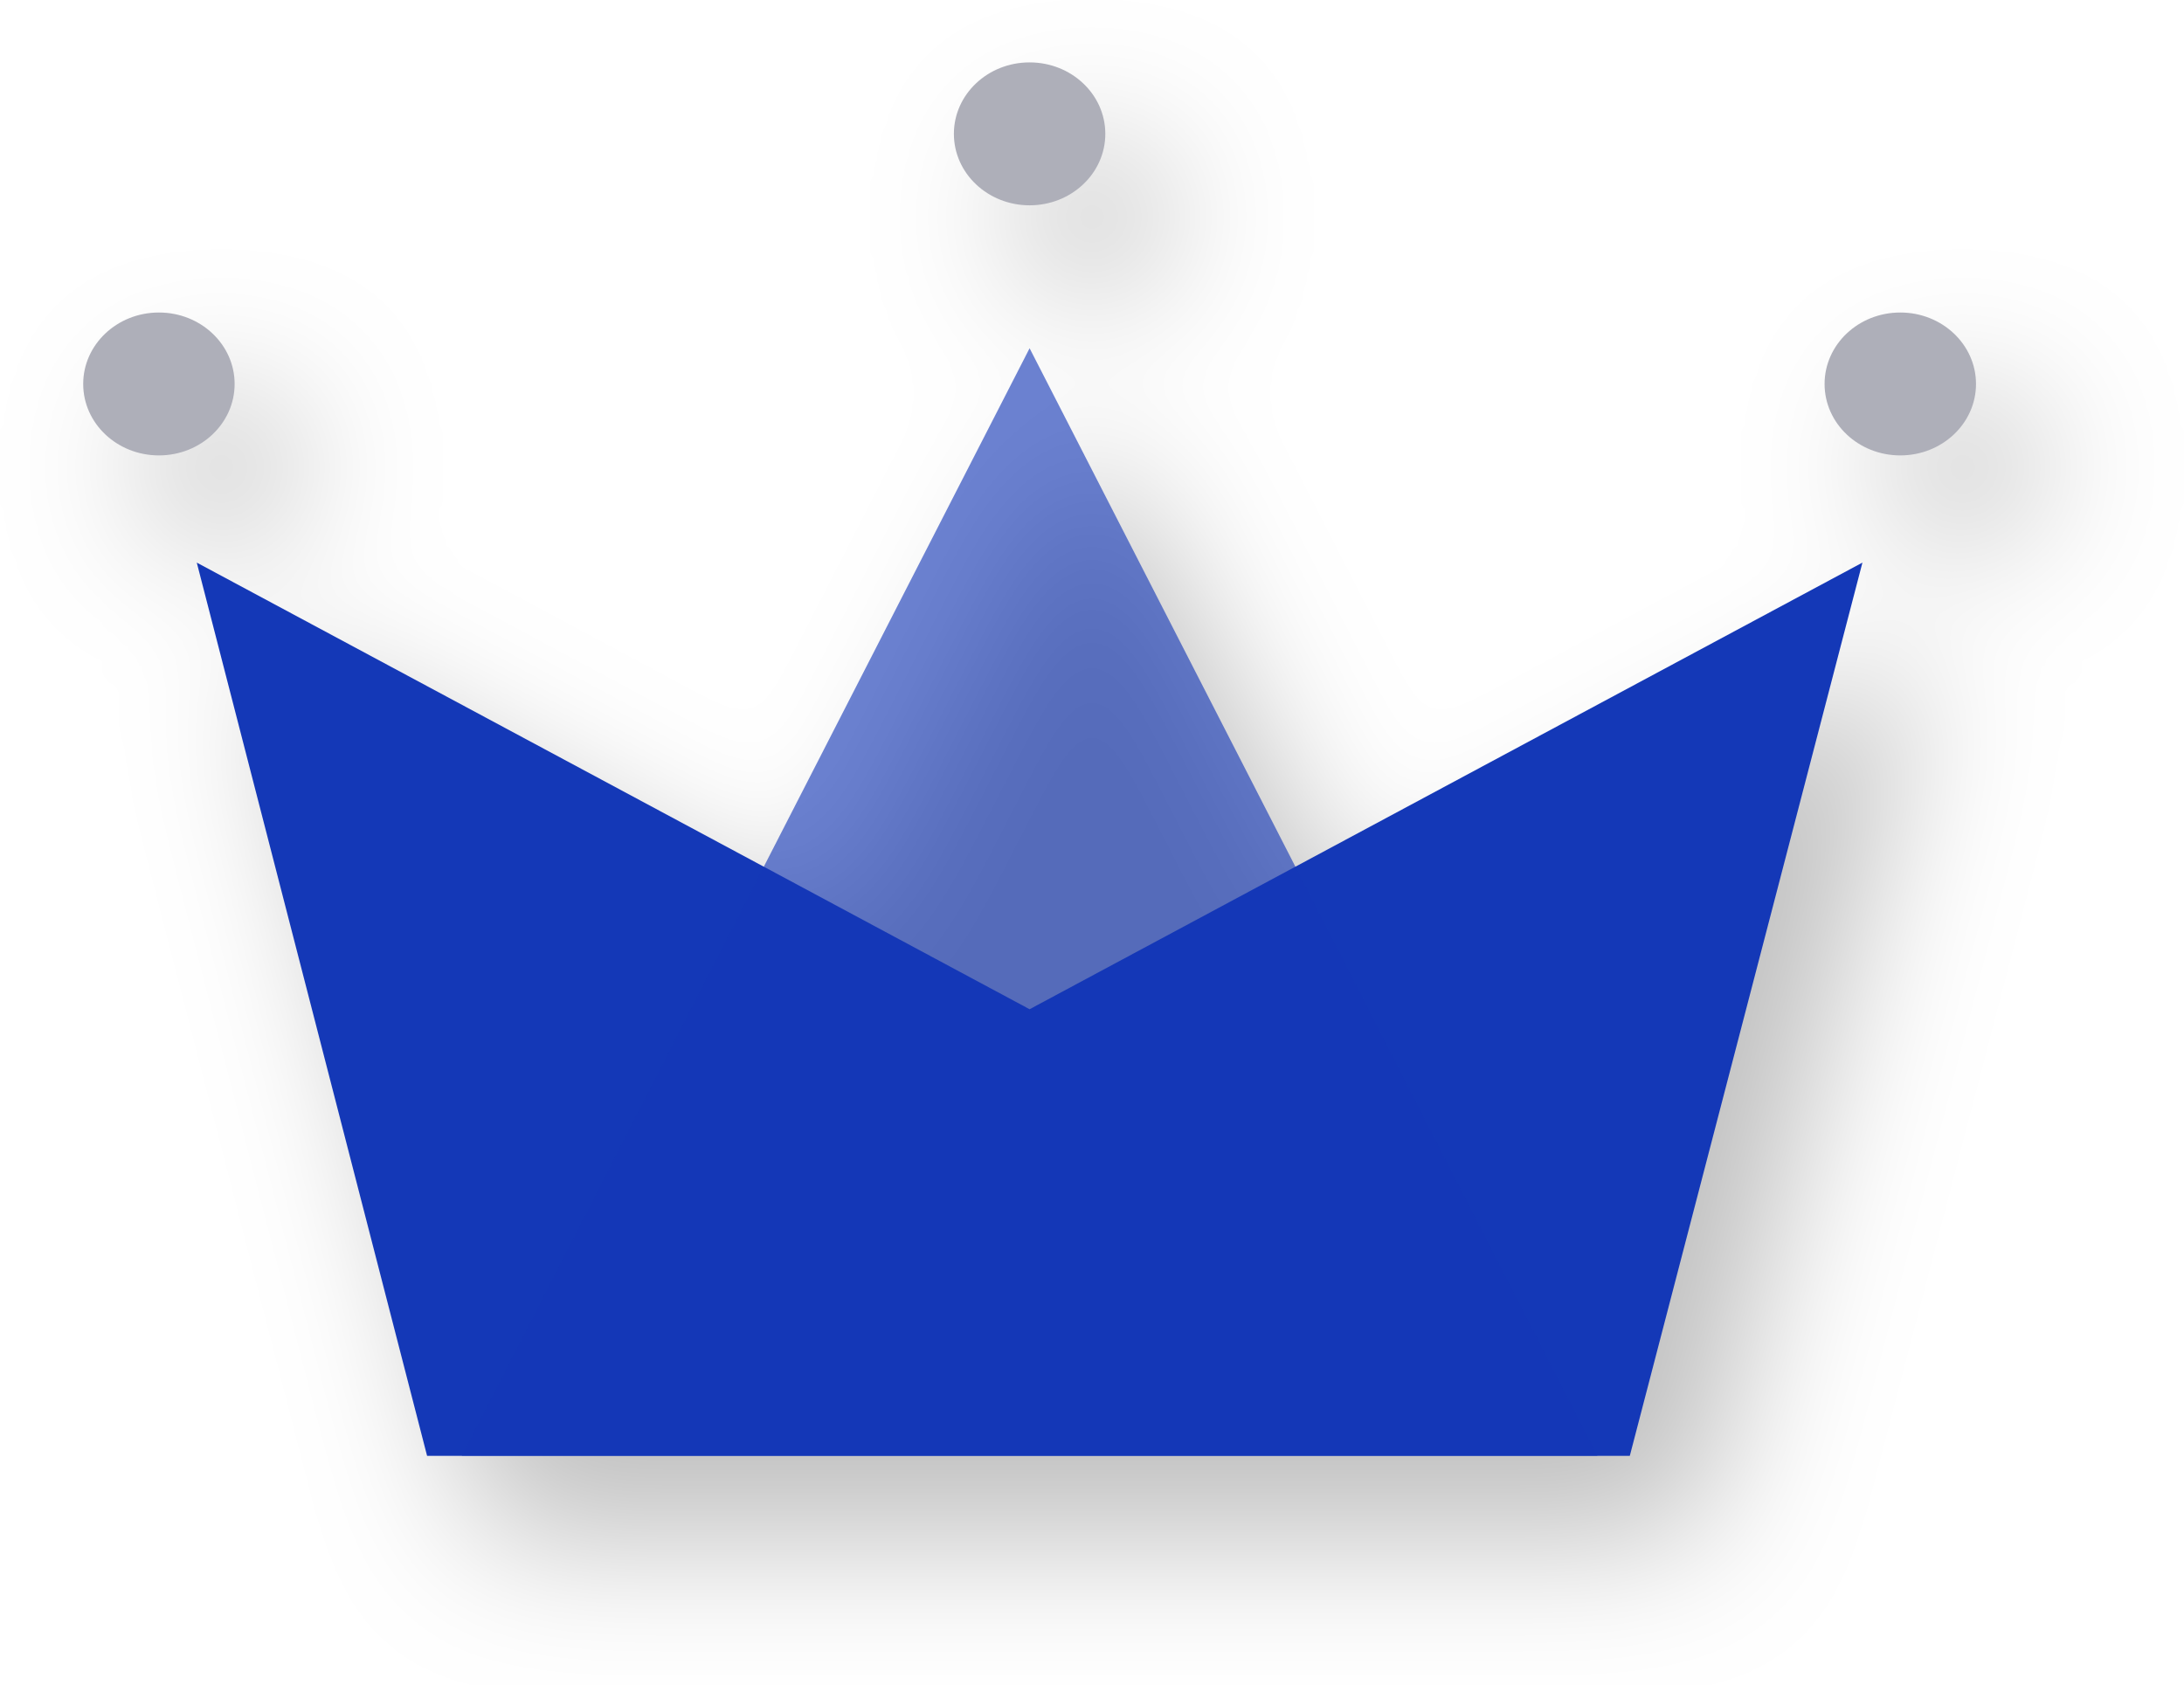
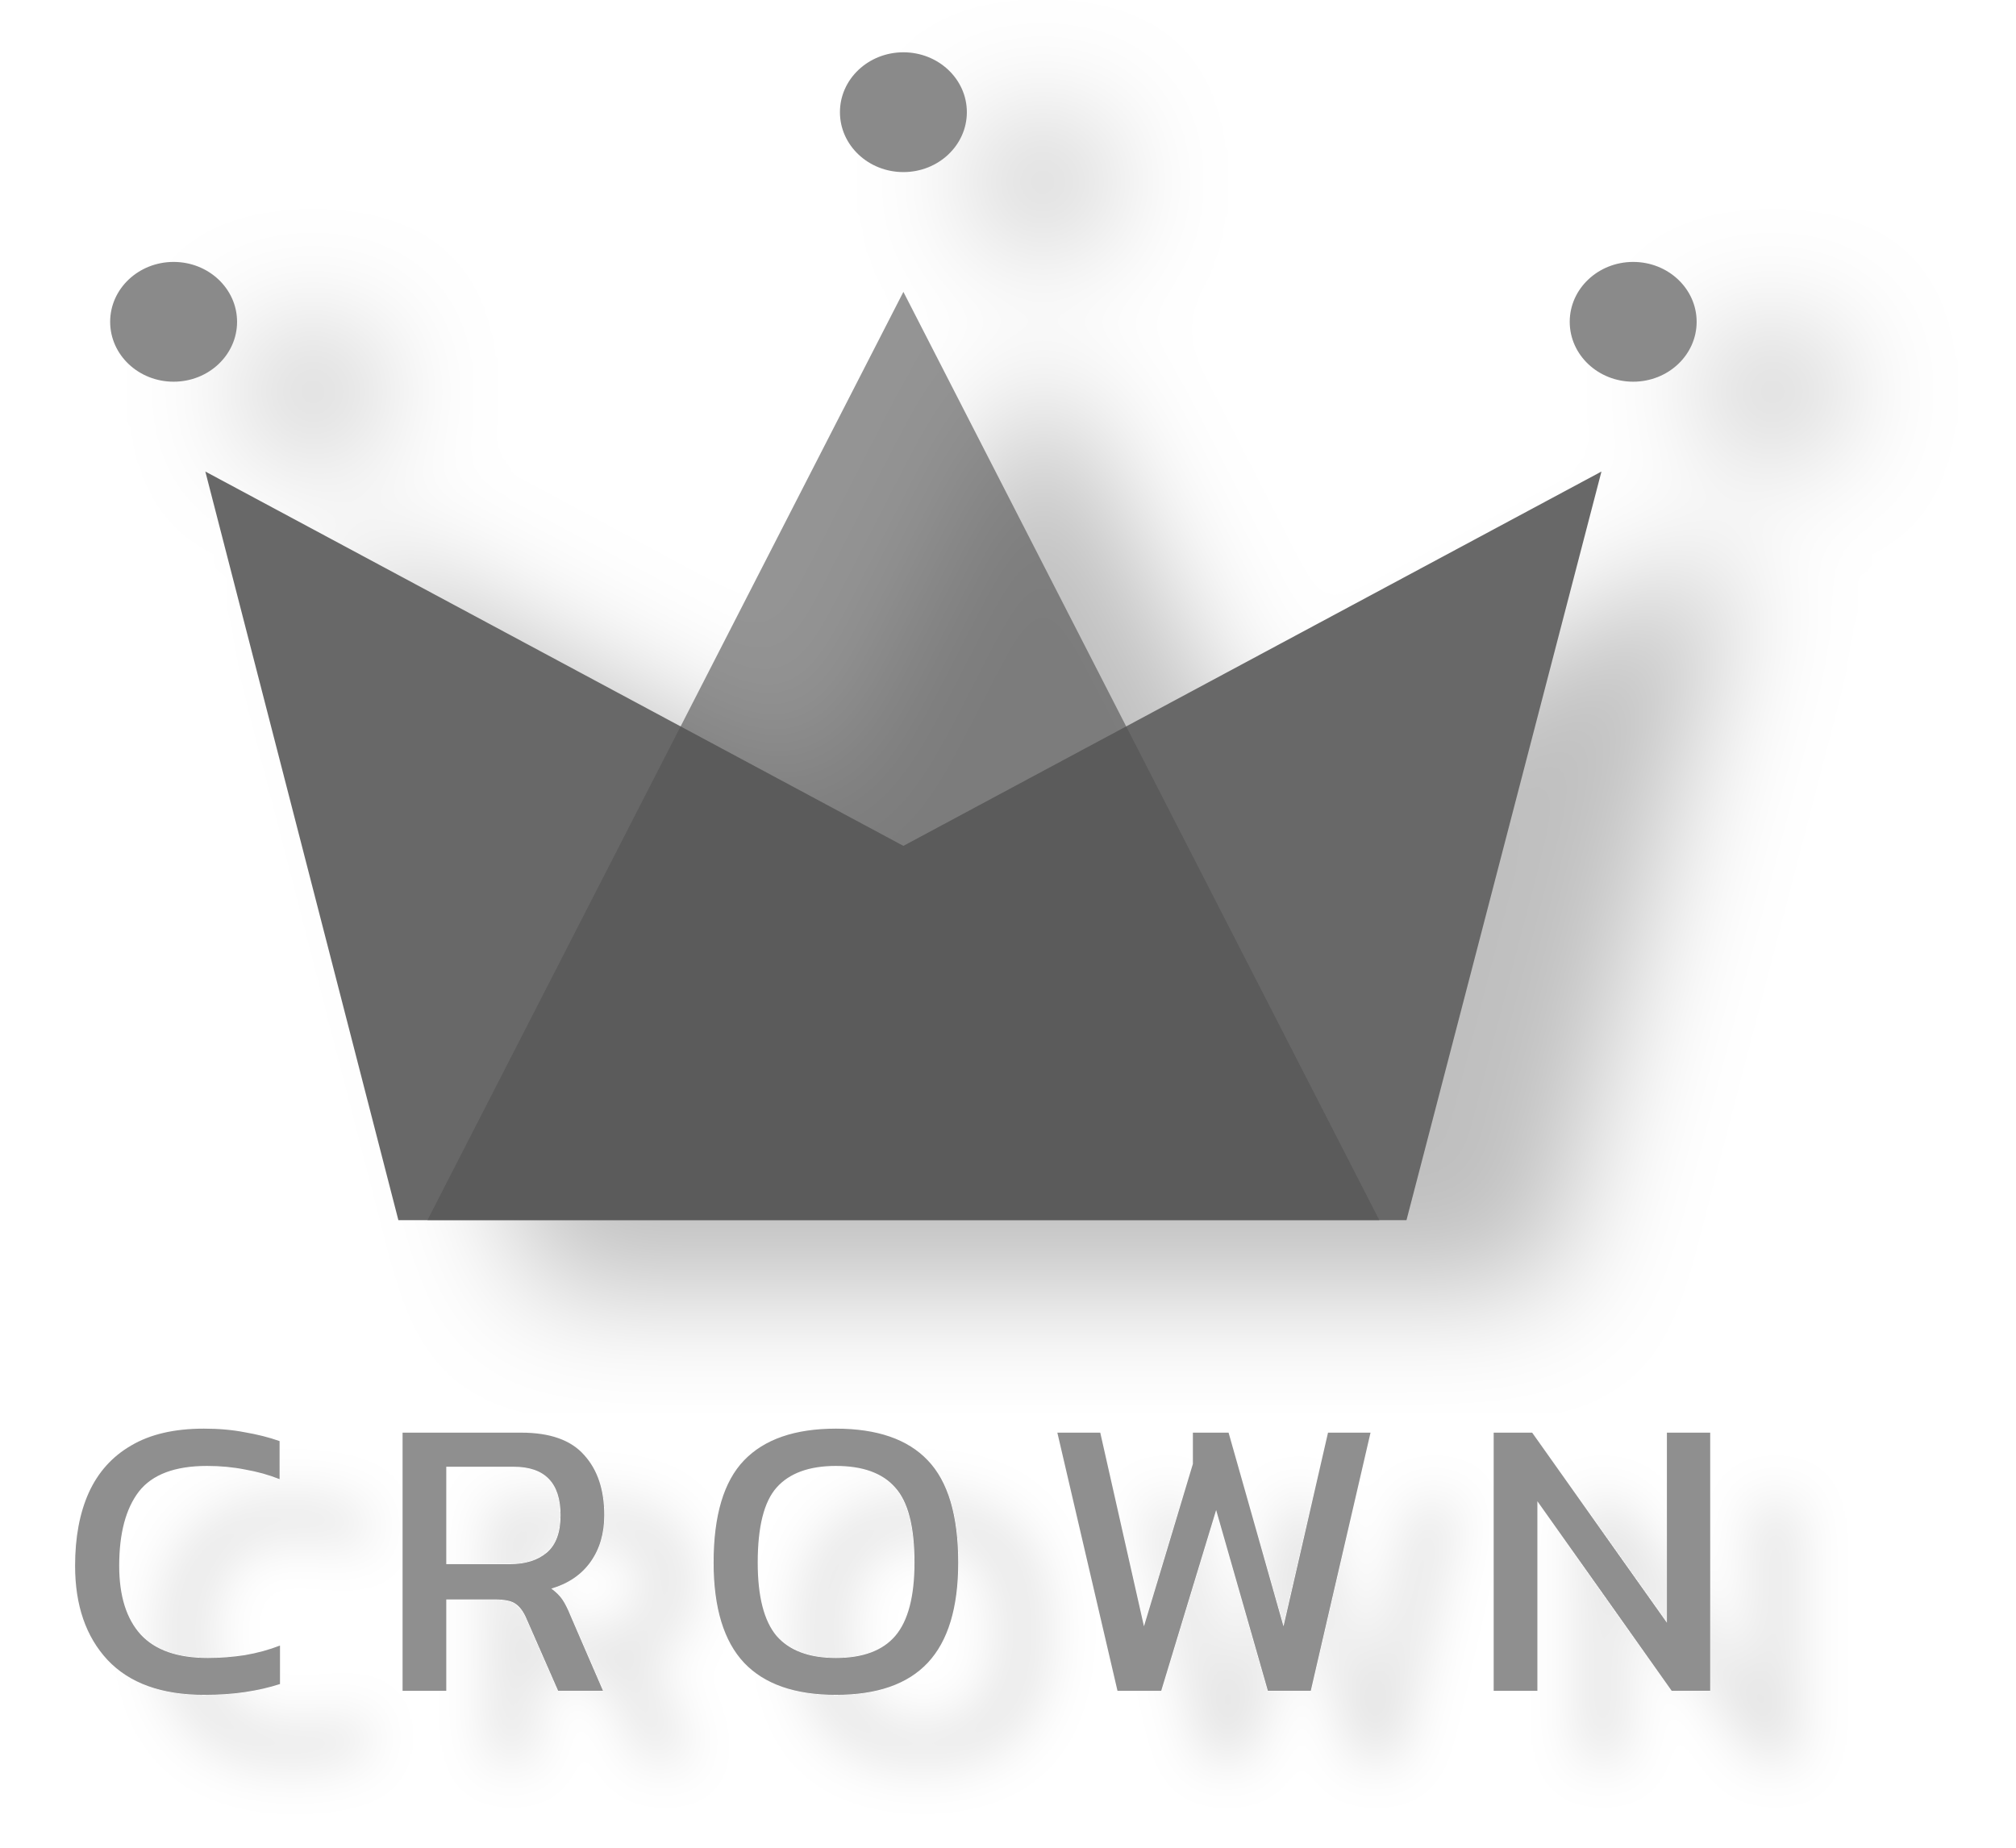
- <svg xmlns="http://www.w3.org/2000/svg" width="105" height="81" viewBox="0 0 105 81" fill="none">
-   <g filter="url(#filter0_d_1_4)">
-     <path fill-rule="evenodd" clip-rule="evenodd" d="M9.46 27.051L49.5 48.526L89.54 27.051L78.356 70H20.533L9.46 27.051Z" fill="#1438B7" />
-     <path fill-rule="evenodd" clip-rule="evenodd" d="M49.5 16.744L76.8 70H22.2L49.5 16.744Z" fill="#1438B7" fill-opacity="0.62" />
-     <path d="M7.64 21.897C9.65 21.897 11.28 20.359 11.28 18.462C11.28 16.564 9.65 15.026 7.64 15.026C5.63 15.026 4 16.564 4 18.462C4 20.359 5.63 21.897 7.64 21.897Z" fill="#AEAFB9" />
-     <path d="M49.5 9.872C51.51 9.872 53.14 8.333 53.14 6.436C53.14 4.538 51.51 3 49.5 3C47.49 3 45.86 4.538 45.86 6.436C45.86 8.333 47.49 9.872 49.5 9.872Z" fill="#AEAFB9" />
-     <path d="M91.36 21.897C93.37 21.897 95 20.359 95 18.462C95 16.564 93.37 15.026 91.36 15.026C89.35 15.026 87.72 16.564 87.72 18.462C87.72 20.359 89.35 21.897 91.36 21.897Z" fill="#AEAFB9" />
+ <svg xmlns="http://www.w3.org/2000/svg" width="60" height="55" viewBox="0 0 109 106" fill="none">
+   <g filter="url(#filter0_d_2_14)">
+     <path d="M8.395 97.23C5.957 97.23 4.109 96.563 2.852 95.229C1.61 93.895 0.989 92.093 0.989 89.824C0.989 88.199 1.25 86.803 1.771 85.638C2.308 84.457 3.12 83.553 4.209 82.924C5.298 82.28 6.685 81.958 8.372 81.958C9.231 81.958 10.013 82.027 10.718 82.165C11.439 82.288 12.106 82.456 12.719 82.671V84.856C12.106 84.611 11.446 84.427 10.741 84.304C10.051 84.166 9.323 84.097 8.556 84.097C6.716 84.097 5.413 84.588 4.646 85.569C3.895 86.55 3.519 87.969 3.519 89.824C3.519 91.557 3.933 92.875 4.761 93.78C5.589 94.669 6.869 95.114 8.602 95.114C9.307 95.114 10.013 95.06 10.718 94.953C11.439 94.83 12.113 94.646 12.742 94.401V96.609C12.129 96.808 11.462 96.962 10.741 97.069C10.036 97.176 9.254 97.23 8.395 97.23ZM19.773 97V82.188H26.581C28.237 82.188 29.44 82.617 30.192 83.476C30.958 84.319 31.342 85.469 31.342 86.926C31.342 87.969 31.081 88.858 30.56 89.594C30.038 90.33 29.287 90.844 28.306 91.135C28.582 91.334 28.796 91.549 28.95 91.779C29.103 92.009 29.256 92.316 29.41 92.699L31.273 97H28.697L26.88 92.86C26.711 92.461 26.504 92.178 26.259 92.009C26.029 91.84 25.63 91.756 25.063 91.756H22.28V97H19.773ZM22.28 89.732H25.914C26.818 89.732 27.531 89.51 28.053 89.065C28.574 88.62 28.835 87.907 28.835 86.926C28.835 85.071 27.938 84.143 26.144 84.143H22.28V89.732ZM44.629 97.23C42.283 97.23 40.527 96.617 39.362 95.39C38.197 94.148 37.614 92.231 37.614 89.64C37.614 86.941 38.197 84.986 39.362 83.775C40.527 82.564 42.283 81.958 44.629 81.958C46.99 81.958 48.746 82.564 49.896 83.775C51.061 84.986 51.644 86.941 51.644 89.64C51.644 92.231 51.061 94.148 49.896 95.39C48.746 96.617 46.99 97.23 44.629 97.23ZM44.629 95.114C46.178 95.114 47.312 94.692 48.033 93.849C48.769 92.99 49.137 91.587 49.137 89.64C49.137 87.585 48.769 86.152 48.033 85.339C47.312 84.511 46.178 84.097 44.629 84.097C43.096 84.097 41.961 84.511 41.225 85.339C40.504 86.152 40.144 87.585 40.144 89.64C40.144 91.587 40.504 92.99 41.225 93.849C41.961 94.692 43.096 95.114 44.629 95.114ZM60.781 97L57.331 82.188H59.792L62.299 93.297L65.105 83.982V82.188H67.152L70.303 93.297L72.856 82.188H75.294L71.867 97H69.406L66.439 86.627L63.288 97H60.781ZM82.358 97V82.188H84.566L92.294 93.09V82.188H94.778V97H92.57L84.865 86.121V97H82.358Z" fill="#8F8F8F" />
+   </g>
+   <g filter="url(#filter1_d_2_14)">
+     <path fill-rule="evenodd" clip-rule="evenodd" d="M8.46 27.051L48.5 48.526L88.54 27.051L77.356 70H19.533L8.46 27.051Z" fill="#686868" />
+     <path fill-rule="evenodd" clip-rule="evenodd" d="M48.5 16.744L75.8 70H21.2L48.5 16.744Z" fill="#535353" fill-opacity="0.62" />
+     <path d="M6.64 21.897C8.65 21.897 10.28 20.359 10.28 18.462C10.28 16.564 8.65 15.026 6.64 15.026C4.63 15.026 3 16.564 3 18.462C3 20.359 4.63 21.897 6.64 21.897Z" fill="#8A8A8A" />
+     <path d="M48.5 9.872C50.51 9.872 52.14 8.333 52.14 6.436C52.14 4.538 50.51 3 48.5 3C46.49 3 44.86 4.538 44.86 6.436C44.86 8.333 46.49 9.872 48.5 9.872Z" fill="#8A8A8A" />
+     <path d="M90.36 21.897C92.37 21.897 94 20.359 94 18.462C94 16.564 92.37 15.026 90.36 15.026C88.35 15.026 86.72 16.564 86.72 18.462C86.72 20.359 88.35 21.897 90.36 21.897Z" fill="#8A8A8A" />
  </g>
  <defs>
-     <filter id="filter0_d_1_4" x="0" y="0" width="105" height="81" filterUnits="userSpaceOnUse" color-interpolation-filters="sRGB">
+     <filter id="filter0_d_2_14" x="0.989" y="81.958" width="101.789" height="22.272" filterUnits="userSpaceOnUse" color-interpolation-filters="sRGB">
      <feFlood flood-opacity="0" result="BackgroundImageFix" />
      <feColorMatrix in="SourceAlpha" type="matrix" values="0 0 0 0 0 0 0 0 0 0 0 0 0 0 0 0 0 0 127 0" result="hardAlpha" />
-       <feOffset dx="3" dy="4" />
+       <feOffset dx="5" dy="4" />
+       <feGaussianBlur stdDeviation="1.5" />
+       <feComposite in2="hardAlpha" operator="out" />
+       <feColorMatrix type="matrix" values="0 0 0 0 0 0 0 0 0 0 0 0 0 0 0 0 0 0 0.11 0" />
+       <feBlend mode="normal" in2="BackgroundImageFix" result="effect1_dropShadow_2_14" />
+       <feBlend mode="normal" in="SourceGraphic" in2="effect1_dropShadow_2_14" result="shape" />
+     </filter>
+     <filter id="filter1_d_2_14" x="3" y="0" width="106" height="81" filterUnits="userSpaceOnUse" color-interpolation-filters="sRGB">
+       <feFlood flood-opacity="0" result="BackgroundImageFix" />
+       <feColorMatrix in="SourceAlpha" type="matrix" values="0 0 0 0 0 0 0 0 0 0 0 0 0 0 0 0 0 0 127 0" result="hardAlpha" />
+       <feOffset dx="8" dy="4" />
      <feGaussianBlur stdDeviation="3.5" />
      <feColorMatrix type="matrix" values="0 0 0 0 0 0 0 0 0 0 0 0 0 0 0 0 0 0 0.25 0" />
-       <feBlend mode="normal" in2="BackgroundImageFix" result="effect1_dropShadow_1_4" />
-       <feBlend mode="normal" in="SourceGraphic" in2="effect1_dropShadow_1_4" result="shape" />
+       <feBlend mode="normal" in2="BackgroundImageFix" result="effect1_dropShadow_2_14" />
+       <feBlend mode="normal" in="SourceGraphic" in2="effect1_dropShadow_2_14" result="shape" />
    </filter>
  </defs>
</svg>
